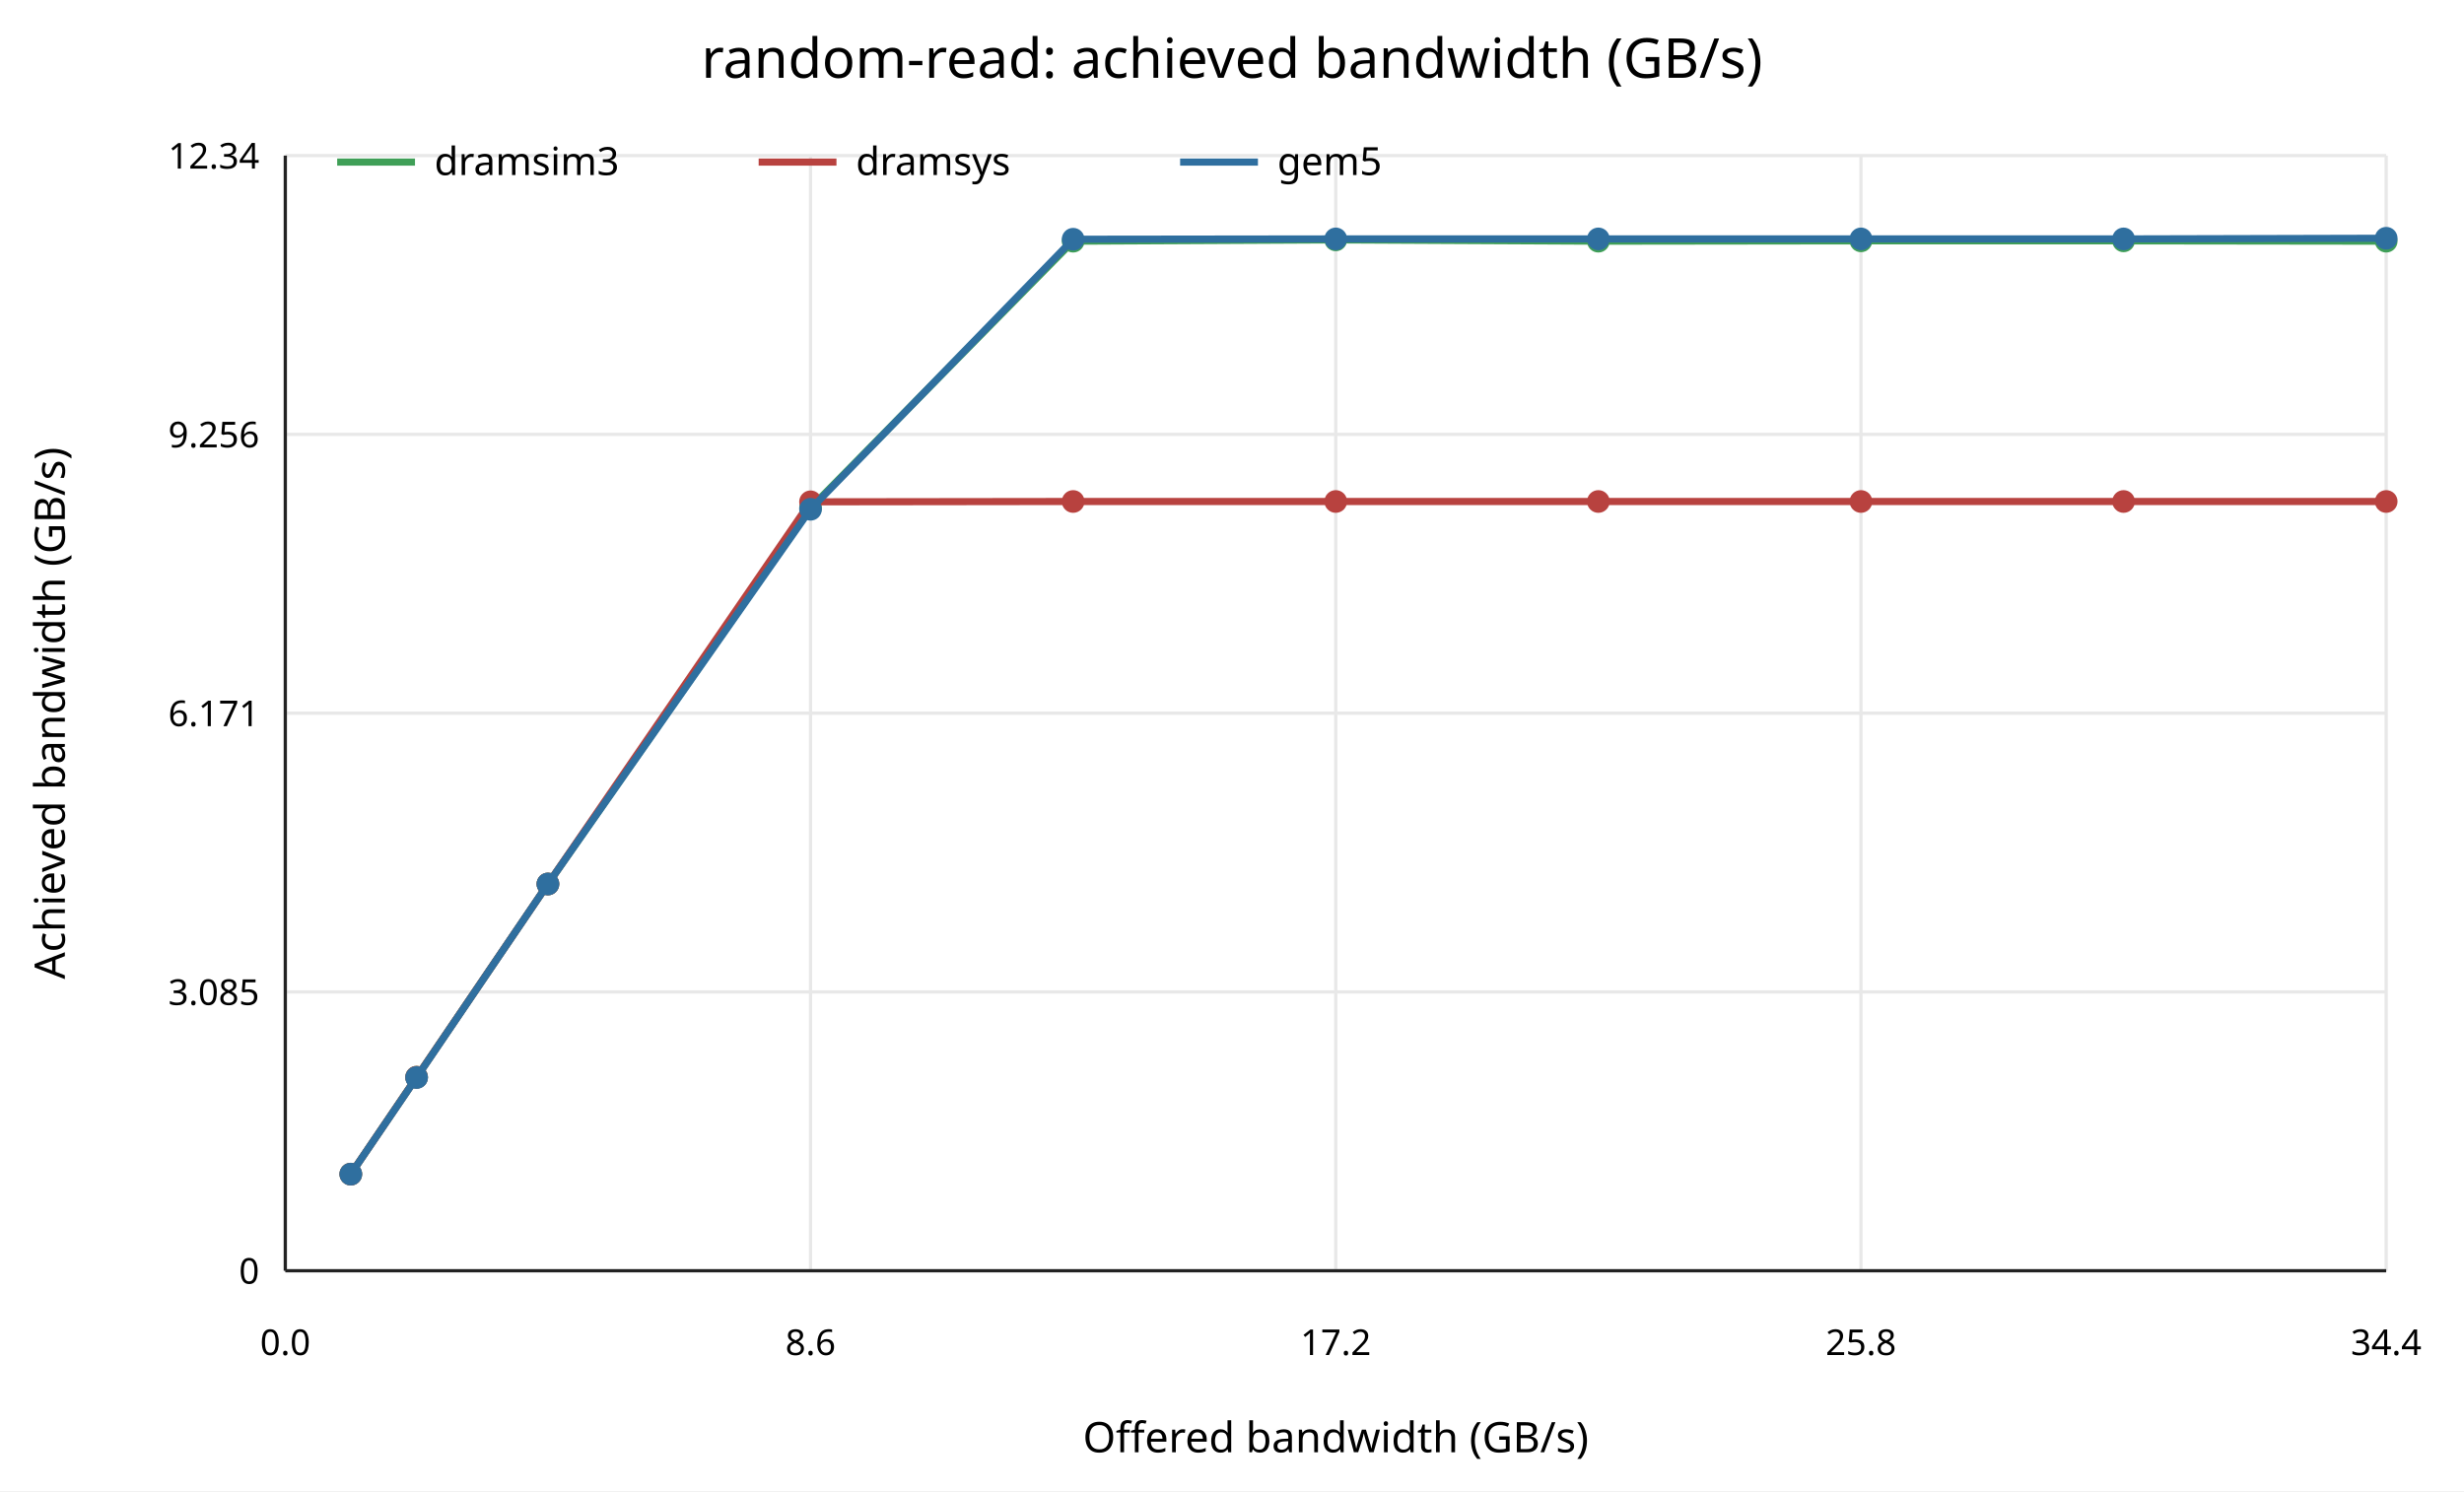
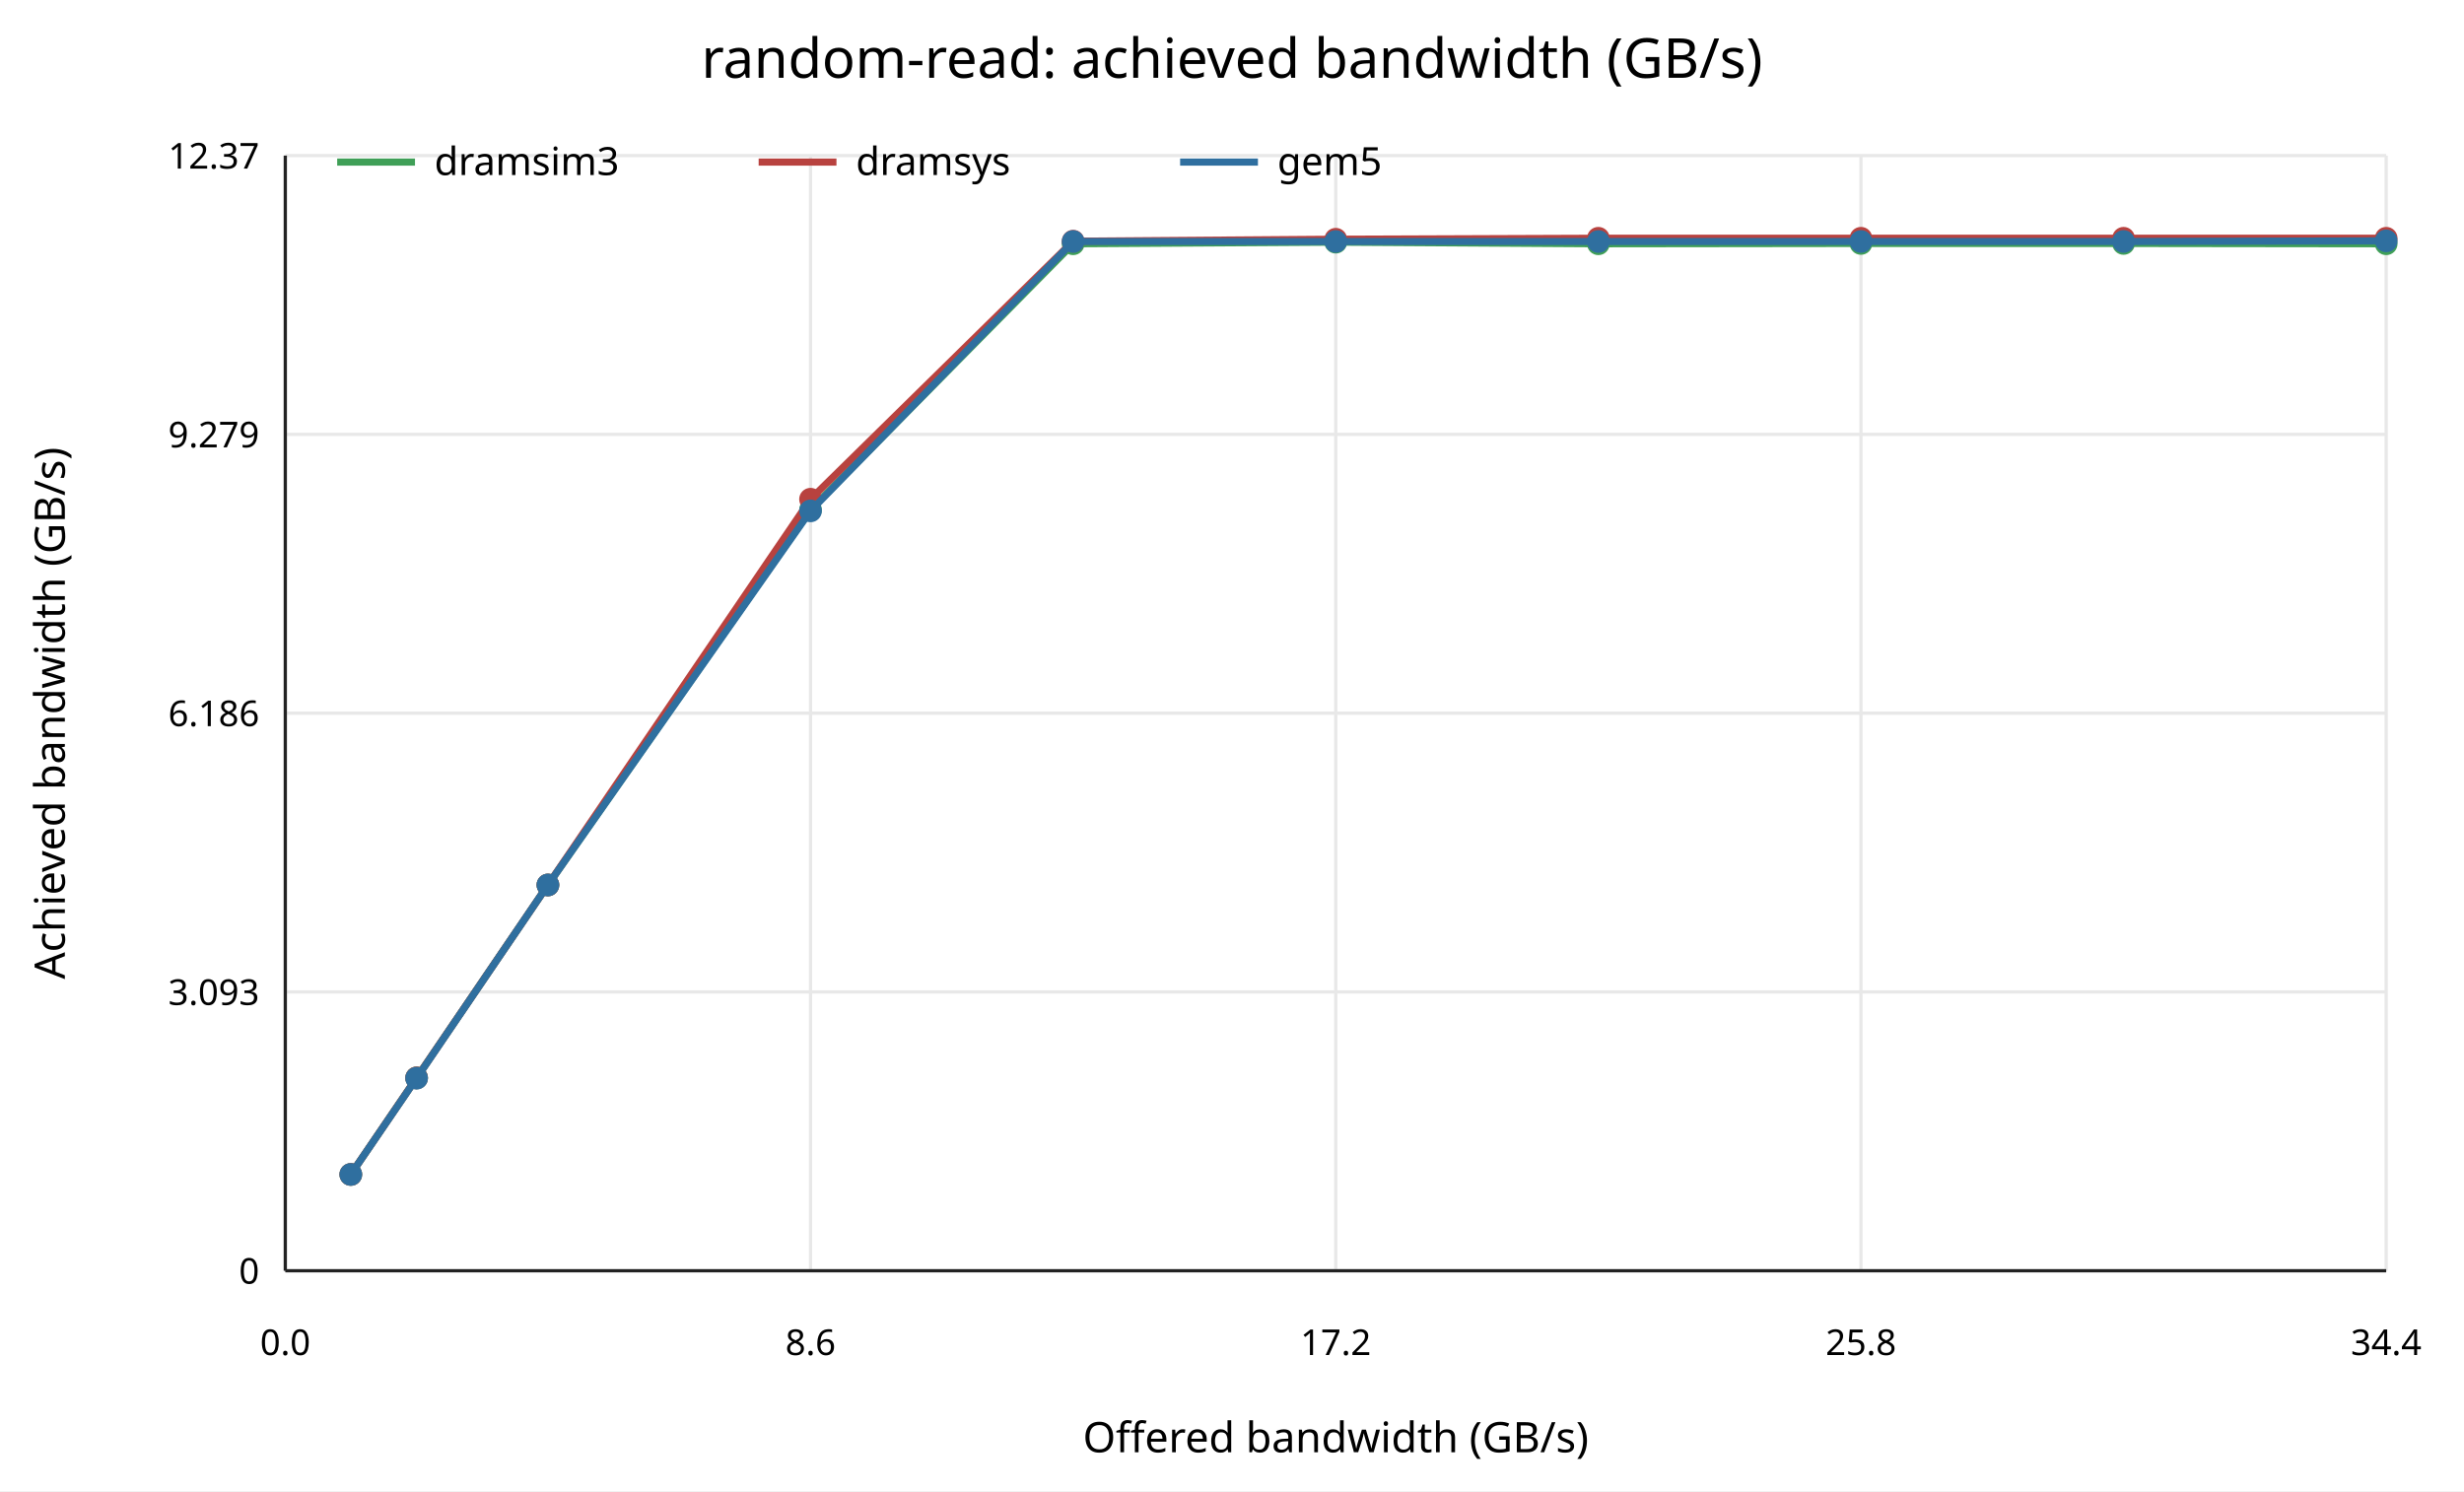
<svg xmlns="http://www.w3.org/2000/svg" width="760" height="460" viewBox="0 0 760 460">
  <rect width="100%" height="100%" fill="#ffffff" />
  <text x="380.0" y="24" text-anchor="middle" font-family="sans-serif" font-size="17">random-read: achieved bandwidth (GB/s)</text>
  <line x1="88.0" y1="48" x2="88.0" y2="392" stroke="#e8e8e8" />
  <text x="88.0" y="418" text-anchor="middle" font-family="sans-serif" font-size="11">0.0</text>
  <line x1="250.0" y1="48" x2="250.0" y2="392" stroke="#e8e8e8" />
  <text x="250.0" y="418" text-anchor="middle" font-family="sans-serif" font-size="11">8.6</text>
  <line x1="412.0" y1="48" x2="412.0" y2="392" stroke="#e8e8e8" />
  <text x="412.0" y="418" text-anchor="middle" font-family="sans-serif" font-size="11">17.2</text>
  <line x1="574.0" y1="48" x2="574.0" y2="392" stroke="#e8e8e8" />
  <text x="574.0" y="418" text-anchor="middle" font-family="sans-serif" font-size="11">25.8</text>
  <line x1="736.0" y1="48" x2="736.0" y2="392" stroke="#e8e8e8" />
  <text x="736.0" y="418" text-anchor="middle" font-family="sans-serif" font-size="11">34.4</text>
  <line x1="88" y1="392.0" x2="736" y2="392.0" stroke="#e8e8e8" />
  <text x="80" y="396.0" text-anchor="end" font-family="sans-serif" font-size="11">0</text>
  <line x1="88" y1="306.0" x2="736" y2="306.0" stroke="#e8e8e8" />
-   <text x="80" y="310.0" text-anchor="end" font-family="sans-serif" font-size="11">3.085</text>
+   <text x="80" y="310.0" text-anchor="end" font-family="sans-serif" font-size="11">3.093</text>
  <line x1="88" y1="220.0" x2="736" y2="220.0" stroke="#e8e8e8" />
-   <text x="80" y="224.0" text-anchor="end" font-family="sans-serif" font-size="11">6.171</text>
+   <text x="80" y="224.0" text-anchor="end" font-family="sans-serif" font-size="11">6.186</text>
  <line x1="88" y1="134.0" x2="736" y2="134.0" stroke="#e8e8e8" />
-   <text x="80" y="138.0" text-anchor="end" font-family="sans-serif" font-size="11">9.256</text>
+   <text x="80" y="138.0" text-anchor="end" font-family="sans-serif" font-size="11">9.279</text>
  <line x1="88" y1="48.0" x2="736" y2="48.0" stroke="#e8e8e8" />
-   <text x="80" y="52.0" text-anchor="end" font-family="sans-serif" font-size="11">12.34</text>
+   <text x="80" y="52.0" text-anchor="end" font-family="sans-serif" font-size="11">12.37</text>
  <line x1="88" y1="392" x2="736" y2="392" stroke="#222" />
  <line x1="88" y1="48" x2="88" y2="392" stroke="#222" />
  <text x="412.0" y="448" text-anchor="middle" font-family="sans-serif" font-size="13">Offered bandwidth (GB/s)</text>
  <text x="20" y="220.0" text-anchor="middle" font-family="sans-serif" font-size="13" transform="rotate(-90 20 220.0)">Achieved bandwidth (GB/s)</text>
-   <polyline fill="none" stroke="#3f9f57" stroke-width="2.2" points="108.2,362.2 128.5,332.3 169.0,272.7 250.0,156.7 331.0,74.4 412.0,74.0 493.0,74.4 574.0,74.3 655.0,74.3 736.0,74.4" />
-   <circle cx="108.2" cy="362.2" r="3.5" fill="#3f9f57" />
-   <circle cx="128.5" cy="332.3" r="3.5" fill="#3f9f57" />
-   <circle cx="169.0" cy="272.7" r="3.5" fill="#3f9f57" />
-   <circle cx="250.0" cy="156.7" r="3.5" fill="#3f9f57" />
-   <circle cx="331.0" cy="74.4" r="3.5" fill="#3f9f57" />
-   <circle cx="412.0" cy="74.0" r="3.5" fill="#3f9f57" />
-   <circle cx="493.0" cy="74.4" r="3.5" fill="#3f9f57" />
-   <circle cx="574.0" cy="74.3" r="3.5" fill="#3f9f57" />
-   <circle cx="655.0" cy="74.3" r="3.5" fill="#3f9f57" />
-   <circle cx="736.0" cy="74.4" r="3.5" fill="#3f9f57" />
+   <polyline fill="none" stroke="#3f9f57" stroke-width="2.2" points="108.2,362.3 128.5,332.5 169.0,273.0 250.0,157.3 331.0,75.2 412.0,74.7 493.0,75.2 574.0,75.1 655.0,75.1 736.0,75.2" />
+   <circle cx="108.2" cy="362.3" r="3.5" fill="#3f9f57" />
+   <circle cx="128.5" cy="332.5" r="3.5" fill="#3f9f57" />
+   <circle cx="169.0" cy="273.0" r="3.5" fill="#3f9f57" />
+   <circle cx="250.0" cy="157.3" r="3.5" fill="#3f9f57" />
+   <circle cx="331.0" cy="75.2" r="3.5" fill="#3f9f57" />
+   <circle cx="412.0" cy="74.7" r="3.5" fill="#3f9f57" />
+   <circle cx="493.0" cy="75.2" r="3.5" fill="#3f9f57" />
+   <circle cx="574.0" cy="75.1" r="3.5" fill="#3f9f57" />
+   <circle cx="655.0" cy="75.1" r="3.5" fill="#3f9f57" />
+   <circle cx="736.0" cy="75.2" r="3.5" fill="#3f9f57" />
  <line x1="104" y1="50" x2="128" y2="50" stroke="#3f9f57" stroke-width="2.2" />
  <text x="134" y="54" font-family="sans-serif" font-size="12">dramsim3</text>
-   <polyline fill="none" stroke="#b8423f" stroke-width="2.2" points="108.2,362.2 128.5,332.3 169.0,272.7 250.0,154.8 331.0,154.7 412.0,154.7 493.0,154.7 574.0,154.7 655.0,154.7 736.0,154.7" />
-   <circle cx="108.2" cy="362.2" r="3.5" fill="#b8423f" />
-   <circle cx="128.5" cy="332.3" r="3.5" fill="#b8423f" />
-   <circle cx="169.0" cy="272.7" r="3.5" fill="#b8423f" />
-   <circle cx="250.0" cy="154.8" r="3.5" fill="#b8423f" />
-   <circle cx="331.0" cy="154.7" r="3.5" fill="#b8423f" />
-   <circle cx="412.0" cy="154.7" r="3.5" fill="#b8423f" />
-   <circle cx="493.0" cy="154.7" r="3.5" fill="#b8423f" />
-   <circle cx="574.0" cy="154.7" r="3.5" fill="#b8423f" />
-   <circle cx="655.0" cy="154.7" r="3.5" fill="#b8423f" />
-   <circle cx="736.0" cy="154.7" r="3.5" fill="#b8423f" />
+   <polyline fill="none" stroke="#b8423f" stroke-width="2.2" points="108.2,362.3 128.5,332.5 169.0,273.0 250.0,154.0 331.0,74.4 412.0,73.8 493.0,73.5 574.0,73.5 655.0,73.5 736.0,73.5" />
+   <circle cx="108.2" cy="362.3" r="3.5" fill="#b8423f" />
+   <circle cx="128.5" cy="332.5" r="3.5" fill="#b8423f" />
+   <circle cx="169.0" cy="273.0" r="3.5" fill="#b8423f" />
+   <circle cx="250.0" cy="154.0" r="3.5" fill="#b8423f" />
+   <circle cx="331.0" cy="74.4" r="3.5" fill="#b8423f" />
+   <circle cx="412.0" cy="73.8" r="3.5" fill="#b8423f" />
+   <circle cx="493.0" cy="73.5" r="3.5" fill="#b8423f" />
+   <circle cx="574.0" cy="73.5" r="3.5" fill="#b8423f" />
+   <circle cx="655.0" cy="73.5" r="3.5" fill="#b8423f" />
+   <circle cx="736.0" cy="73.5" r="3.5" fill="#b8423f" />
  <line x1="234" y1="50" x2="258" y2="50" stroke="#b8423f" stroke-width="2.2" />
  <text x="264" y="54" font-family="sans-serif" font-size="12">dramsys</text>
-   <polyline fill="none" stroke="#2f6f9f" stroke-width="2.2" points="108.2,362.2 128.5,332.4 169.0,272.7 250.0,157.1 331.0,73.8 412.0,73.7 493.0,73.7 574.0,73.7 655.0,73.7 736.0,73.5" />
-   <circle cx="108.2" cy="362.2" r="3.5" fill="#2f6f9f" />
-   <circle cx="128.5" cy="332.4" r="3.5" fill="#2f6f9f" />
-   <circle cx="169.0" cy="272.7" r="3.5" fill="#2f6f9f" />
-   <circle cx="250.0" cy="157.1" r="3.5" fill="#2f6f9f" />
-   <circle cx="331.0" cy="73.8" r="3.5" fill="#2f6f9f" />
-   <circle cx="412.0" cy="73.7" r="3.5" fill="#2f6f9f" />
-   <circle cx="493.0" cy="73.7" r="3.5" fill="#2f6f9f" />
-   <circle cx="574.0" cy="73.7" r="3.5" fill="#2f6f9f" />
-   <circle cx="655.0" cy="73.7" r="3.5" fill="#2f6f9f" />
-   <circle cx="736.0" cy="73.5" r="3.5" fill="#2f6f9f" />
+   <polyline fill="none" stroke="#2f6f9f" stroke-width="2.2" points="108.2,362.3 128.5,332.6 169.0,273.0 250.0,157.6 331.0,74.5 412.0,74.5 493.0,74.5 574.0,74.5 655.0,74.5 736.0,74.3" />
+   <circle cx="108.2" cy="362.3" r="3.5" fill="#2f6f9f" />
+   <circle cx="128.5" cy="332.6" r="3.5" fill="#2f6f9f" />
+   <circle cx="169.0" cy="273.0" r="3.5" fill="#2f6f9f" />
+   <circle cx="250.0" cy="157.6" r="3.5" fill="#2f6f9f" />
+   <circle cx="331.0" cy="74.5" r="3.5" fill="#2f6f9f" />
+   <circle cx="412.0" cy="74.5" r="3.5" fill="#2f6f9f" />
+   <circle cx="493.0" cy="74.5" r="3.5" fill="#2f6f9f" />
+   <circle cx="574.0" cy="74.5" r="3.5" fill="#2f6f9f" />
+   <circle cx="655.0" cy="74.5" r="3.5" fill="#2f6f9f" />
+   <circle cx="736.0" cy="74.3" r="3.5" fill="#2f6f9f" />
  <line x1="364" y1="50" x2="388" y2="50" stroke="#2f6f9f" stroke-width="2.2" />
  <text x="394" y="54" font-family="sans-serif" font-size="12">gem5</text>
</svg>
